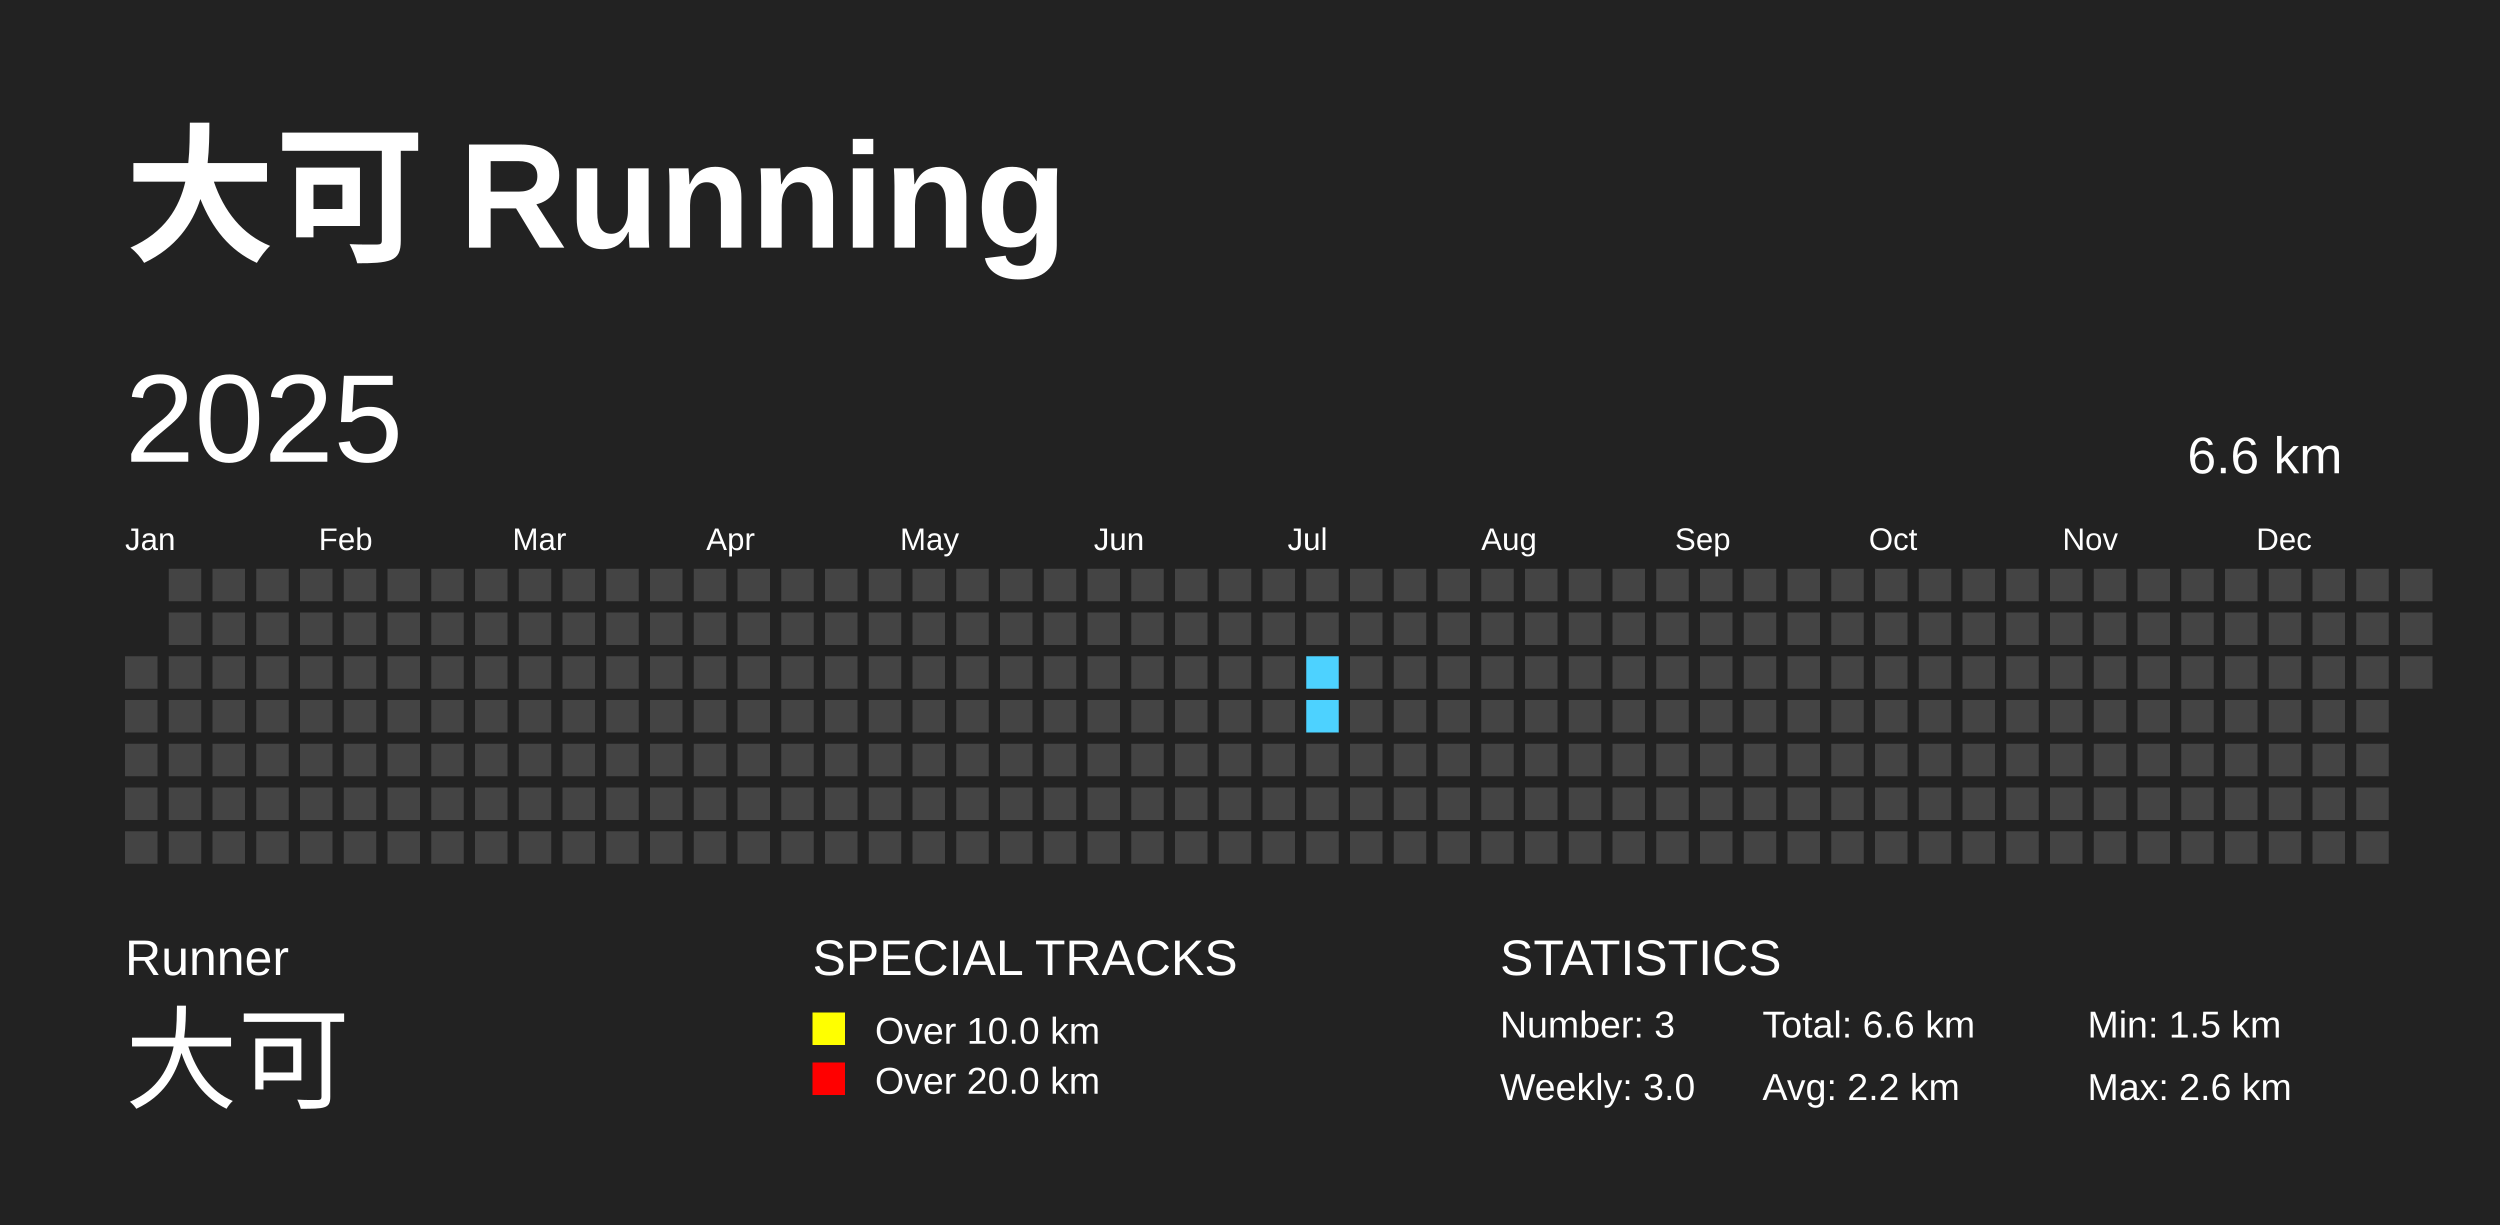
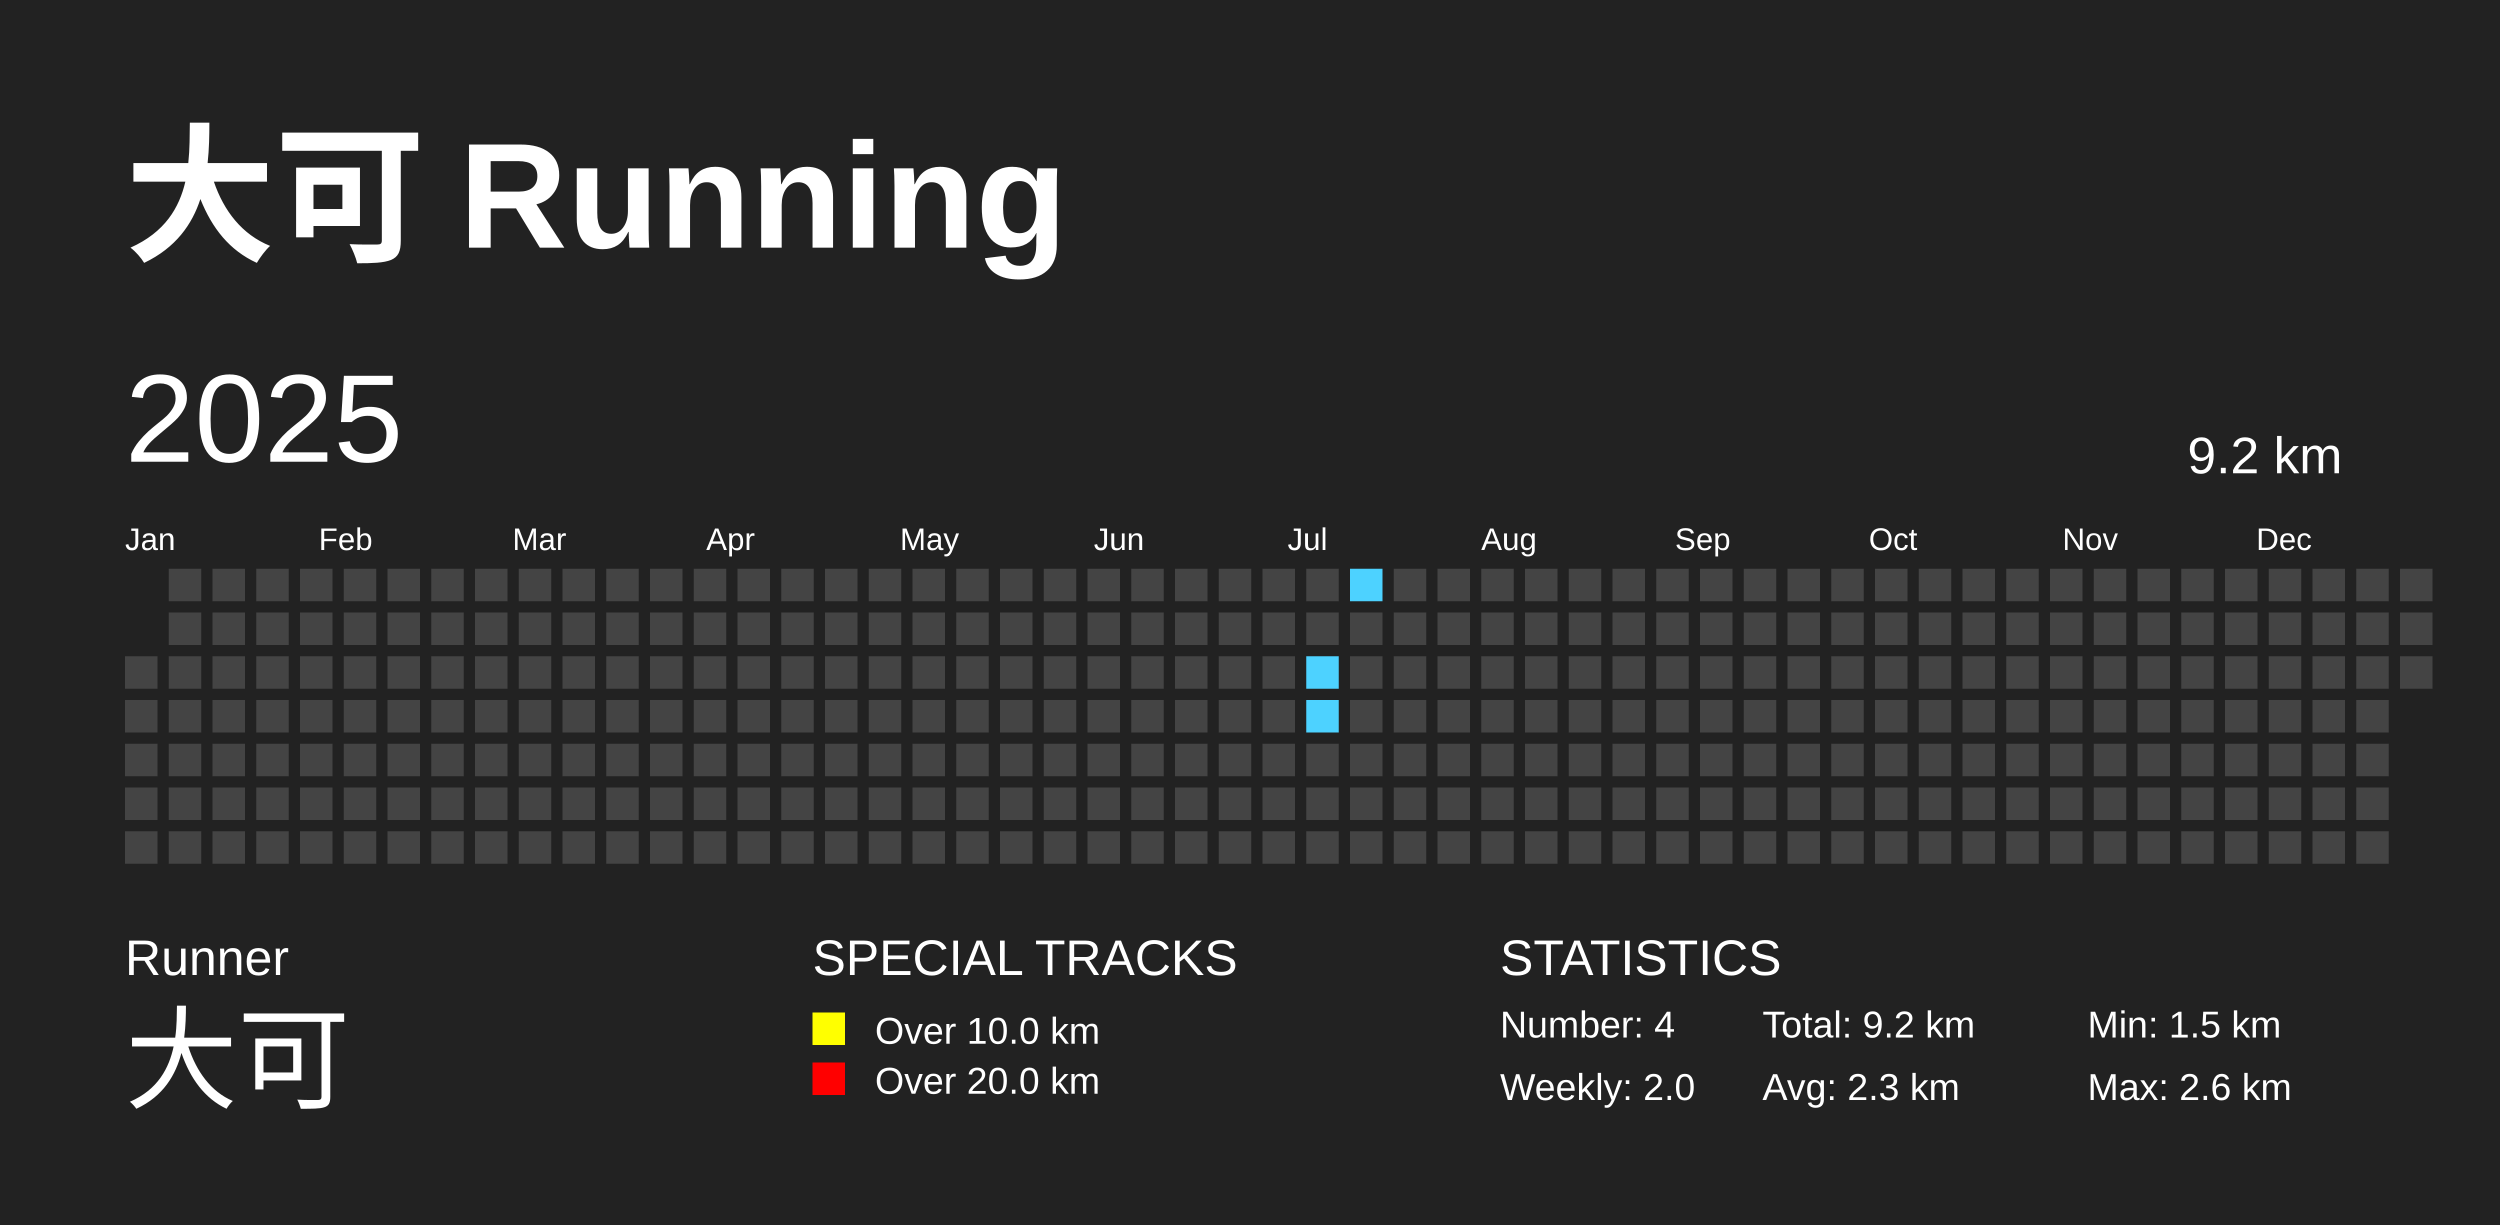
<svg xmlns="http://www.w3.org/2000/svg" baseProfile="full" height="98mm" version="1.1" viewBox="0,0,200,98" width="200mm">
  <defs />
  <rect fill="#222222" height="98" width="200" x="0" y="0" />
  <text fill="#FFFFFF" style="font-size:12px; font-family:Arial; font-weight:bold;" x="10" y="20">大可 Running</text>
  <text fill="#FFFFFF" style="font-size:4px; font-family:Arial" x="10" y="78">Runner</text>
  <text fill="#FFFFFF" style="font-size:9px; font-family:Arial" x="10" y="88">大可</text>
  <text fill="#FFFFFF" style="font-size:4px; font-family:Arial" x="65" y="78">SPECIAL TRACKS</text>
  <rect fill="yellow" height="2.6" width="2.6" x="65" y="81" />
  <text fill="#FFFFFF" style="font-size:3px; font-family:Arial" x="70" y="83.5">Over 10.0 km</text>
  <rect fill="red" height="2.6" width="2.6" x="65" y="85" />
  <text fill="#FFFFFF" style="font-size:3px; font-family:Arial" x="70" y="87.5">Over 20.0 km</text>
  <text fill="#FFFFFF" style="font-size:4px; font-family:Arial" x="120" y="78">STATISTICS</text>
-   <text fill="#FFFFFF" style="font-size:3px; font-family:Arial" x="120" y="83">Number: 3</text>
-   <text fill="#FFFFFF" style="font-size:3px; font-family:Arial" x="120" y="88">Weekly: 3.0</text>
-   <text fill="#FFFFFF" style="font-size:3px; font-family:Arial" x="141" y="83">Total: 6.6 km</text>
-   <text fill="#FFFFFF" style="font-size:3px; font-family:Arial" x="141" y="88">Avg: 2.2 km</text>
+   <text fill="#FFFFFF" style="font-size:3px; font-family:Arial" x="120" y="83">Number: 4</text>
+   <text fill="#FFFFFF" style="font-size:3px; font-family:Arial" x="120" y="88">Weekly: 2.0</text>
+   <text fill="#FFFFFF" style="font-size:3px; font-family:Arial" x="141" y="83">Total: 9.2 km</text>
+   <text fill="#FFFFFF" style="font-size:3px; font-family:Arial" x="141" y="88">Avg: 2.3 km</text>
  <text fill="#FFFFFF" style="font-size:3px; font-family:Arial" x="167" y="83">Min: 1.5 km</text>
  <text fill="#FFFFFF" style="font-size:3px; font-family:Arial" x="167" y="88">Max: 2.6 km</text>
  <text dominant-baseline="hanging" fill="#FFFFFF" style="font-size:10.0px; font-family:Arial;" x="10" y="30">2025</text>
-   <text dominant-baseline="hanging" fill="#FFFFFF" style="font-size:4.125px; font-family:Arial;" x="175" y="35">6.6 km</text>
+   <text dominant-baseline="hanging" fill="#FFFFFF" style="font-size:4.125px; font-family:Arial;" x="175" y="35">9.2 km</text>
  <text fill="#FFFFFF" style="font-size:2.5px; font-family:Arial" x="10.0" y="44">Jan</text>
  <text fill="#FFFFFF" style="font-size:2.5px; font-family:Arial" x="25.5" y="44">Feb</text>
  <text fill="#FFFFFF" style="font-size:2.5px; font-family:Arial" x="41.0" y="44">Mar</text>
  <text fill="#FFFFFF" style="font-size:2.5px; font-family:Arial" x="56.5" y="44">Apr</text>
  <text fill="#FFFFFF" style="font-size:2.5px; font-family:Arial" x="72.0" y="44">May</text>
  <text fill="#FFFFFF" style="font-size:2.5px; font-family:Arial" x="87.5" y="44">Jun</text>
  <text fill="#FFFFFF" style="font-size:2.5px; font-family:Arial" x="103.0" y="44">Jul</text>
  <text fill="#FFFFFF" style="font-size:2.5px; font-family:Arial" x="118.5" y="44">Aug</text>
  <text fill="#FFFFFF" style="font-size:2.5px; font-family:Arial" x="134.0" y="44">Sep</text>
  <text fill="#FFFFFF" style="font-size:2.5px; font-family:Arial" x="149.5" y="44">Oct</text>
  <text fill="#FFFFFF" style="font-size:2.5px; font-family:Arial" x="165.0" y="44">Nov</text>
  <text fill="#FFFFFF" style="font-size:2.5px; font-family:Arial" x="180.5" y="44">Dec</text>
  <rect fill="#444444" height="2.6" width="2.6" x="10.0" y="52.5" />
  <rect fill="#444444" height="2.6" width="2.6" x="10.0" y="56.0" />
  <rect fill="#444444" height="2.6" width="2.6" x="10.0" y="59.5" />
  <rect fill="#444444" height="2.6" width="2.6" x="10.0" y="63.0" />
  <rect fill="#444444" height="2.6" width="2.6" x="10.0" y="66.5" />
  <rect fill="#444444" height="2.6" width="2.6" x="13.5" y="45.5" />
  <rect fill="#444444" height="2.6" width="2.6" x="13.5" y="49.0" />
  <rect fill="#444444" height="2.6" width="2.6" x="13.5" y="52.5" />
  <rect fill="#444444" height="2.6" width="2.6" x="13.5" y="56.0" />
  <rect fill="#444444" height="2.6" width="2.6" x="13.5" y="59.5" />
  <rect fill="#444444" height="2.6" width="2.6" x="13.5" y="63.0" />
  <rect fill="#444444" height="2.6" width="2.6" x="13.5" y="66.5" />
  <rect fill="#444444" height="2.6" width="2.6" x="17.0" y="45.5" />
  <rect fill="#444444" height="2.6" width="2.6" x="17.0" y="49.0" />
  <rect fill="#444444" height="2.6" width="2.6" x="17.0" y="52.5" />
  <rect fill="#444444" height="2.6" width="2.6" x="17.0" y="56.0" />
  <rect fill="#444444" height="2.6" width="2.6" x="17.0" y="59.5" />
  <rect fill="#444444" height="2.6" width="2.6" x="17.0" y="63.0" />
  <rect fill="#444444" height="2.6" width="2.6" x="17.0" y="66.5" />
  <rect fill="#444444" height="2.6" width="2.6" x="20.5" y="45.5" />
  <rect fill="#444444" height="2.6" width="2.6" x="20.5" y="49.0" />
  <rect fill="#444444" height="2.6" width="2.6" x="20.5" y="52.5" />
  <rect fill="#444444" height="2.6" width="2.6" x="20.5" y="56.0" />
  <rect fill="#444444" height="2.6" width="2.6" x="20.5" y="59.5" />
  <rect fill="#444444" height="2.6" width="2.6" x="20.5" y="63.0" />
  <rect fill="#444444" height="2.6" width="2.6" x="20.5" y="66.5" />
  <rect fill="#444444" height="2.6" width="2.6" x="24.0" y="45.5" />
  <rect fill="#444444" height="2.6" width="2.6" x="24.0" y="49.0" />
  <rect fill="#444444" height="2.6" width="2.6" x="24.0" y="52.5" />
  <rect fill="#444444" height="2.6" width="2.6" x="24.0" y="56.0" />
  <rect fill="#444444" height="2.6" width="2.6" x="24.0" y="59.5" />
  <rect fill="#444444" height="2.6" width="2.6" x="24.0" y="63.0" />
  <rect fill="#444444" height="2.6" width="2.6" x="24.0" y="66.5" />
  <rect fill="#444444" height="2.6" width="2.6" x="27.5" y="45.5" />
  <rect fill="#444444" height="2.6" width="2.6" x="27.5" y="49.0" />
  <rect fill="#444444" height="2.6" width="2.6" x="27.5" y="52.5" />
  <rect fill="#444444" height="2.6" width="2.6" x="27.5" y="56.0" />
  <rect fill="#444444" height="2.6" width="2.6" x="27.5" y="59.5" />
  <rect fill="#444444" height="2.6" width="2.6" x="27.5" y="63.0" />
  <rect fill="#444444" height="2.6" width="2.6" x="27.5" y="66.5" />
  <rect fill="#444444" height="2.6" width="2.6" x="31.0" y="45.5" />
  <rect fill="#444444" height="2.6" width="2.6" x="31.0" y="49.0" />
  <rect fill="#444444" height="2.6" width="2.6" x="31.0" y="52.5" />
  <rect fill="#444444" height="2.6" width="2.6" x="31.0" y="56.0" />
  <rect fill="#444444" height="2.6" width="2.6" x="31.0" y="59.5" />
  <rect fill="#444444" height="2.6" width="2.6" x="31.0" y="63.0" />
  <rect fill="#444444" height="2.6" width="2.6" x="31.0" y="66.5" />
  <rect fill="#444444" height="2.6" width="2.6" x="34.5" y="45.5" />
  <rect fill="#444444" height="2.6" width="2.6" x="34.5" y="49.0" />
  <rect fill="#444444" height="2.6" width="2.6" x="34.5" y="52.5" />
  <rect fill="#444444" height="2.6" width="2.6" x="34.5" y="56.0" />
  <rect fill="#444444" height="2.6" width="2.6" x="34.5" y="59.5" />
  <rect fill="#444444" height="2.6" width="2.6" x="34.5" y="63.0" />
  <rect fill="#444444" height="2.6" width="2.6" x="34.5" y="66.5" />
  <rect fill="#444444" height="2.6" width="2.6" x="38.0" y="45.5" />
  <rect fill="#444444" height="2.6" width="2.6" x="38.0" y="49.0" />
  <rect fill="#444444" height="2.6" width="2.6" x="38.0" y="52.5" />
  <rect fill="#444444" height="2.6" width="2.6" x="38.0" y="56.0" />
  <rect fill="#444444" height="2.6" width="2.6" x="38.0" y="59.5" />
  <rect fill="#444444" height="2.6" width="2.6" x="38.0" y="63.0" />
  <rect fill="#444444" height="2.6" width="2.6" x="38.0" y="66.5" />
  <rect fill="#444444" height="2.6" width="2.6" x="41.5" y="45.5" />
  <rect fill="#444444" height="2.6" width="2.6" x="41.5" y="49.0" />
  <rect fill="#444444" height="2.6" width="2.6" x="41.5" y="52.5" />
  <rect fill="#444444" height="2.6" width="2.6" x="41.5" y="56.0" />
  <rect fill="#444444" height="2.6" width="2.6" x="41.5" y="59.5" />
  <rect fill="#444444" height="2.6" width="2.6" x="41.5" y="63.0" />
  <rect fill="#444444" height="2.6" width="2.6" x="41.5" y="66.5" />
  <rect fill="#444444" height="2.6" width="2.6" x="45.0" y="45.5" />
  <rect fill="#444444" height="2.6" width="2.6" x="45.0" y="49.0" />
  <rect fill="#444444" height="2.6" width="2.6" x="45.0" y="52.5" />
  <rect fill="#444444" height="2.6" width="2.6" x="45.0" y="56.0" />
  <rect fill="#444444" height="2.6" width="2.6" x="45.0" y="59.5" />
  <rect fill="#444444" height="2.6" width="2.6" x="45.0" y="63.0" />
  <rect fill="#444444" height="2.6" width="2.6" x="45.0" y="66.5" />
  <rect fill="#444444" height="2.6" width="2.6" x="48.5" y="45.5" />
  <rect fill="#444444" height="2.6" width="2.6" x="48.5" y="49.0" />
  <rect fill="#444444" height="2.6" width="2.6" x="48.5" y="52.5" />
  <rect fill="#444444" height="2.6" width="2.6" x="48.5" y="56.0" />
  <rect fill="#444444" height="2.6" width="2.6" x="48.5" y="59.5" />
  <rect fill="#444444" height="2.6" width="2.6" x="48.5" y="63.0" />
  <rect fill="#444444" height="2.6" width="2.6" x="48.5" y="66.5" />
  <rect fill="#444444" height="2.6" width="2.6" x="52.0" y="45.5" />
  <rect fill="#444444" height="2.6" width="2.6" x="52.0" y="49.0" />
  <rect fill="#444444" height="2.6" width="2.6" x="52.0" y="52.5" />
  <rect fill="#444444" height="2.6" width="2.6" x="52.0" y="56.0" />
  <rect fill="#444444" height="2.6" width="2.6" x="52.0" y="59.5" />
  <rect fill="#444444" height="2.6" width="2.6" x="52.0" y="63.0" />
  <rect fill="#444444" height="2.6" width="2.6" x="52.0" y="66.5" />
  <rect fill="#444444" height="2.6" width="2.6" x="55.5" y="45.5" />
  <rect fill="#444444" height="2.6" width="2.6" x="55.5" y="49.0" />
  <rect fill="#444444" height="2.6" width="2.6" x="55.5" y="52.5" />
  <rect fill="#444444" height="2.6" width="2.6" x="55.5" y="56.0" />
  <rect fill="#444444" height="2.6" width="2.6" x="55.5" y="59.5" />
  <rect fill="#444444" height="2.6" width="2.6" x="55.5" y="63.0" />
  <rect fill="#444444" height="2.6" width="2.6" x="55.5" y="66.5" />
  <rect fill="#444444" height="2.6" width="2.6" x="59.0" y="45.5" />
  <rect fill="#444444" height="2.6" width="2.6" x="59.0" y="49.0" />
  <rect fill="#444444" height="2.6" width="2.6" x="59.0" y="52.5" />
  <rect fill="#444444" height="2.6" width="2.6" x="59.0" y="56.0" />
  <rect fill="#444444" height="2.6" width="2.6" x="59.0" y="59.5" />
  <rect fill="#444444" height="2.6" width="2.6" x="59.0" y="63.0" />
  <rect fill="#444444" height="2.6" width="2.6" x="59.0" y="66.5" />
  <rect fill="#444444" height="2.6" width="2.6" x="62.5" y="45.5" />
  <rect fill="#444444" height="2.6" width="2.6" x="62.5" y="49.0" />
  <rect fill="#444444" height="2.6" width="2.6" x="62.5" y="52.5" />
  <rect fill="#444444" height="2.6" width="2.6" x="62.5" y="56.0" />
  <rect fill="#444444" height="2.6" width="2.6" x="62.5" y="59.5" />
  <rect fill="#444444" height="2.6" width="2.6" x="62.5" y="63.0" />
  <rect fill="#444444" height="2.6" width="2.6" x="62.5" y="66.5" />
  <rect fill="#444444" height="2.6" width="2.6" x="66.0" y="45.5" />
  <rect fill="#444444" height="2.6" width="2.6" x="66.0" y="49.0" />
  <rect fill="#444444" height="2.6" width="2.6" x="66.0" y="52.5" />
  <rect fill="#444444" height="2.6" width="2.6" x="66.0" y="56.0" />
  <rect fill="#444444" height="2.6" width="2.6" x="66.0" y="59.5" />
  <rect fill="#444444" height="2.6" width="2.6" x="66.0" y="63.0" />
  <rect fill="#444444" height="2.6" width="2.6" x="66.0" y="66.5" />
  <rect fill="#444444" height="2.6" width="2.6" x="69.5" y="45.5" />
  <rect fill="#444444" height="2.6" width="2.6" x="69.5" y="49.0" />
  <rect fill="#444444" height="2.6" width="2.6" x="69.5" y="52.5" />
  <rect fill="#444444" height="2.6" width="2.6" x="69.5" y="56.0" />
  <rect fill="#444444" height="2.6" width="2.6" x="69.5" y="59.5" />
  <rect fill="#444444" height="2.6" width="2.6" x="69.5" y="63.0" />
  <rect fill="#444444" height="2.6" width="2.6" x="69.5" y="66.5" />
  <rect fill="#444444" height="2.6" width="2.6" x="73.0" y="45.5" />
  <rect fill="#444444" height="2.6" width="2.6" x="73.0" y="49.0" />
  <rect fill="#444444" height="2.6" width="2.6" x="73.0" y="52.5" />
  <rect fill="#444444" height="2.6" width="2.6" x="73.0" y="56.0" />
  <rect fill="#444444" height="2.6" width="2.6" x="73.0" y="59.5" />
  <rect fill="#444444" height="2.6" width="2.6" x="73.0" y="63.0" />
  <rect fill="#444444" height="2.6" width="2.6" x="73.0" y="66.5" />
  <rect fill="#444444" height="2.6" width="2.6" x="76.5" y="45.5" />
  <rect fill="#444444" height="2.6" width="2.6" x="76.5" y="49.0" />
  <rect fill="#444444" height="2.6" width="2.6" x="76.5" y="52.5" />
  <rect fill="#444444" height="2.6" width="2.6" x="76.5" y="56.0" />
  <rect fill="#444444" height="2.6" width="2.6" x="76.5" y="59.5" />
  <rect fill="#444444" height="2.6" width="2.6" x="76.5" y="63.0" />
  <rect fill="#444444" height="2.6" width="2.6" x="76.5" y="66.5" />
  <rect fill="#444444" height="2.6" width="2.6" x="80.0" y="45.5" />
  <rect fill="#444444" height="2.6" width="2.6" x="80.0" y="49.0" />
  <rect fill="#444444" height="2.6" width="2.6" x="80.0" y="52.5" />
  <rect fill="#444444" height="2.6" width="2.6" x="80.0" y="56.0" />
  <rect fill="#444444" height="2.6" width="2.6" x="80.0" y="59.5" />
  <rect fill="#444444" height="2.6" width="2.6" x="80.0" y="63.0" />
  <rect fill="#444444" height="2.6" width="2.6" x="80.0" y="66.5" />
  <rect fill="#444444" height="2.6" width="2.6" x="83.5" y="45.5" />
  <rect fill="#444444" height="2.6" width="2.6" x="83.5" y="49.0" />
  <rect fill="#444444" height="2.6" width="2.6" x="83.5" y="52.5" />
  <rect fill="#444444" height="2.6" width="2.6" x="83.5" y="56.0" />
  <rect fill="#444444" height="2.6" width="2.6" x="83.5" y="59.5" />
  <rect fill="#444444" height="2.6" width="2.6" x="83.5" y="63.0" />
  <rect fill="#444444" height="2.6" width="2.6" x="83.5" y="66.5" />
  <rect fill="#444444" height="2.6" width="2.6" x="87.0" y="45.5" />
  <rect fill="#444444" height="2.6" width="2.6" x="87.0" y="49.0" />
  <rect fill="#444444" height="2.6" width="2.6" x="87.0" y="52.5" />
  <rect fill="#444444" height="2.6" width="2.6" x="87.0" y="56.0" />
  <rect fill="#444444" height="2.6" width="2.6" x="87.0" y="59.5" />
  <rect fill="#444444" height="2.6" width="2.6" x="87.0" y="63.0" />
  <rect fill="#444444" height="2.6" width="2.6" x="87.0" y="66.5" />
  <rect fill="#444444" height="2.6" width="2.6" x="90.5" y="45.5" />
  <rect fill="#444444" height="2.6" width="2.6" x="90.5" y="49.0" />
  <rect fill="#444444" height="2.6" width="2.6" x="90.5" y="52.5" />
  <rect fill="#444444" height="2.6" width="2.6" x="90.5" y="56.0" />
  <rect fill="#444444" height="2.6" width="2.6" x="90.5" y="59.5" />
  <rect fill="#444444" height="2.6" width="2.6" x="90.5" y="63.0" />
  <rect fill="#444444" height="2.6" width="2.6" x="90.5" y="66.5" />
  <rect fill="#444444" height="2.6" width="2.6" x="94.0" y="45.5" />
  <rect fill="#444444" height="2.6" width="2.6" x="94.0" y="49.0" />
  <rect fill="#444444" height="2.6" width="2.6" x="94.0" y="52.5" />
  <rect fill="#444444" height="2.6" width="2.6" x="94.0" y="56.0" />
  <rect fill="#444444" height="2.6" width="2.6" x="94.0" y="59.5" />
  <rect fill="#444444" height="2.6" width="2.6" x="94.0" y="63.0" />
  <rect fill="#444444" height="2.6" width="2.6" x="94.0" y="66.5" />
  <rect fill="#444444" height="2.6" width="2.6" x="97.5" y="45.5" />
  <rect fill="#444444" height="2.6" width="2.6" x="97.5" y="49.0" />
  <rect fill="#444444" height="2.6" width="2.6" x="97.5" y="52.5" />
  <rect fill="#444444" height="2.6" width="2.6" x="97.5" y="56.0" />
  <rect fill="#444444" height="2.6" width="2.6" x="97.5" y="59.5" />
  <rect fill="#444444" height="2.6" width="2.6" x="97.5" y="63.0" />
  <rect fill="#444444" height="2.6" width="2.6" x="97.5" y="66.5" />
  <rect fill="#444444" height="2.6" width="2.6" x="101.0" y="45.5" />
  <rect fill="#444444" height="2.6" width="2.6" x="101.0" y="49.0" />
  <rect fill="#444444" height="2.6" width="2.6" x="101.0" y="52.5" />
  <rect fill="#444444" height="2.6" width="2.6" x="101.0" y="56.0" />
  <rect fill="#444444" height="2.6" width="2.6" x="101.0" y="59.5" />
  <rect fill="#444444" height="2.6" width="2.6" x="101.0" y="63.0" />
  <rect fill="#444444" height="2.6" width="2.6" x="101.0" y="66.5" />
  <rect fill="#444444" height="2.6" width="2.6" x="104.5" y="45.5" />
  <rect fill="#444444" height="2.6" width="2.6" x="104.5" y="49.0" />
  <rect fill="#4DD2FF" height="2.6" width="2.6" x="104.5" y="52.5" />
  <rect fill="#4DD2FF" height="2.6" width="2.6" x="104.5" y="56.0" />
  <rect fill="#444444" height="2.6" width="2.6" x="104.5" y="59.5" />
  <rect fill="#444444" height="2.6" width="2.6" x="104.5" y="63.0" />
  <rect fill="#444444" height="2.6" width="2.6" x="104.5" y="66.5" />
-   <rect fill="#444444" height="2.6" width="2.6" x="108.0" y="45.5" />
+   <rect fill="#4DD2FF" height="2.6" width="2.6" x="108.0" y="45.5" />
  <rect fill="#444444" height="2.6" width="2.6" x="108.0" y="49.0" />
  <rect fill="#444444" height="2.6" width="2.6" x="108.0" y="52.5" />
  <rect fill="#444444" height="2.6" width="2.6" x="108.0" y="56.0" />
  <rect fill="#444444" height="2.6" width="2.6" x="108.0" y="59.5" />
  <rect fill="#444444" height="2.6" width="2.6" x="108.0" y="63.0" />
  <rect fill="#444444" height="2.6" width="2.6" x="108.0" y="66.5" />
  <rect fill="#444444" height="2.6" width="2.6" x="111.5" y="45.5" />
  <rect fill="#444444" height="2.6" width="2.6" x="111.5" y="49.0" />
  <rect fill="#444444" height="2.6" width="2.6" x="111.5" y="52.5" />
  <rect fill="#444444" height="2.6" width="2.6" x="111.5" y="56.0" />
  <rect fill="#444444" height="2.6" width="2.6" x="111.5" y="59.5" />
  <rect fill="#444444" height="2.6" width="2.6" x="111.5" y="63.0" />
  <rect fill="#444444" height="2.6" width="2.6" x="111.5" y="66.5" />
  <rect fill="#444444" height="2.6" width="2.6" x="115.0" y="45.5" />
  <rect fill="#444444" height="2.6" width="2.6" x="115.0" y="49.0" />
  <rect fill="#444444" height="2.6" width="2.6" x="115.0" y="52.5" />
  <rect fill="#444444" height="2.6" width="2.6" x="115.0" y="56.0" />
  <rect fill="#444444" height="2.6" width="2.6" x="115.0" y="59.5" />
  <rect fill="#444444" height="2.6" width="2.6" x="115.0" y="63.0" />
  <rect fill="#444444" height="2.6" width="2.6" x="115.0" y="66.5" />
  <rect fill="#444444" height="2.6" width="2.6" x="118.5" y="45.5" />
  <rect fill="#444444" height="2.6" width="2.6" x="118.5" y="49.0" />
  <rect fill="#444444" height="2.6" width="2.6" x="118.5" y="52.5" />
  <rect fill="#444444" height="2.6" width="2.6" x="118.5" y="56.0" />
  <rect fill="#444444" height="2.6" width="2.6" x="118.5" y="59.5" />
  <rect fill="#444444" height="2.6" width="2.6" x="118.5" y="63.0" />
  <rect fill="#444444" height="2.6" width="2.6" x="118.5" y="66.5" />
  <rect fill="#444444" height="2.6" width="2.6" x="122.0" y="45.5" />
  <rect fill="#444444" height="2.6" width="2.6" x="122.0" y="49.0" />
  <rect fill="#444444" height="2.6" width="2.6" x="122.0" y="52.5" />
  <rect fill="#444444" height="2.6" width="2.6" x="122.0" y="56.0" />
  <rect fill="#444444" height="2.6" width="2.6" x="122.0" y="59.5" />
  <rect fill="#444444" height="2.6" width="2.6" x="122.0" y="63.0" />
  <rect fill="#444444" height="2.6" width="2.6" x="122.0" y="66.5" />
  <rect fill="#444444" height="2.6" width="2.6" x="125.5" y="45.5" />
  <rect fill="#444444" height="2.6" width="2.6" x="125.5" y="49.0" />
  <rect fill="#444444" height="2.6" width="2.6" x="125.5" y="52.5" />
  <rect fill="#444444" height="2.6" width="2.6" x="125.5" y="56.0" />
  <rect fill="#444444" height="2.6" width="2.6" x="125.5" y="59.5" />
  <rect fill="#444444" height="2.6" width="2.6" x="125.5" y="63.0" />
  <rect fill="#444444" height="2.6" width="2.6" x="125.5" y="66.5" />
  <rect fill="#444444" height="2.6" width="2.6" x="129.0" y="45.5" />
  <rect fill="#444444" height="2.6" width="2.6" x="129.0" y="49.0" />
  <rect fill="#444444" height="2.6" width="2.6" x="129.0" y="52.5" />
  <rect fill="#444444" height="2.6" width="2.6" x="129.0" y="56.0" />
  <rect fill="#444444" height="2.6" width="2.6" x="129.0" y="59.5" />
  <rect fill="#444444" height="2.6" width="2.6" x="129.0" y="63.0" />
  <rect fill="#444444" height="2.6" width="2.6" x="129.0" y="66.5" />
  <rect fill="#444444" height="2.6" width="2.6" x="132.5" y="45.5" />
  <rect fill="#444444" height="2.6" width="2.6" x="132.5" y="49.0" />
  <rect fill="#444444" height="2.6" width="2.6" x="132.5" y="52.5" />
  <rect fill="#444444" height="2.6" width="2.6" x="132.5" y="56.0" />
  <rect fill="#444444" height="2.6" width="2.6" x="132.5" y="59.5" />
  <rect fill="#444444" height="2.6" width="2.6" x="132.5" y="63.0" />
  <rect fill="#444444" height="2.6" width="2.6" x="132.5" y="66.5" />
  <rect fill="#444444" height="2.6" width="2.6" x="136.0" y="45.5" />
  <rect fill="#444444" height="2.6" width="2.6" x="136.0" y="49.0" />
  <rect fill="#444444" height="2.6" width="2.6" x="136.0" y="52.5" />
  <rect fill="#444444" height="2.6" width="2.6" x="136.0" y="56.0" />
  <rect fill="#444444" height="2.6" width="2.6" x="136.0" y="59.5" />
  <rect fill="#444444" height="2.6" width="2.6" x="136.0" y="63.0" />
  <rect fill="#444444" height="2.6" width="2.6" x="136.0" y="66.5" />
  <rect fill="#444444" height="2.6" width="2.6" x="139.5" y="45.5" />
  <rect fill="#444444" height="2.6" width="2.6" x="139.5" y="49.0" />
  <rect fill="#444444" height="2.6" width="2.6" x="139.5" y="52.5" />
  <rect fill="#444444" height="2.6" width="2.6" x="139.5" y="56.0" />
  <rect fill="#444444" height="2.6" width="2.6" x="139.5" y="59.5" />
  <rect fill="#444444" height="2.6" width="2.6" x="139.5" y="63.0" />
  <rect fill="#444444" height="2.6" width="2.6" x="139.5" y="66.5" />
  <rect fill="#444444" height="2.6" width="2.6" x="143.0" y="45.5" />
  <rect fill="#444444" height="2.6" width="2.6" x="143.0" y="49.0" />
  <rect fill="#444444" height="2.6" width="2.6" x="143.0" y="52.5" />
  <rect fill="#444444" height="2.6" width="2.6" x="143.0" y="56.0" />
  <rect fill="#444444" height="2.6" width="2.6" x="143.0" y="59.5" />
  <rect fill="#444444" height="2.6" width="2.6" x="143.0" y="63.0" />
  <rect fill="#444444" height="2.6" width="2.6" x="143.0" y="66.5" />
  <rect fill="#444444" height="2.6" width="2.6" x="146.5" y="45.5" />
  <rect fill="#444444" height="2.6" width="2.6" x="146.5" y="49.0" />
  <rect fill="#444444" height="2.6" width="2.6" x="146.5" y="52.5" />
  <rect fill="#444444" height="2.6" width="2.6" x="146.5" y="56.0" />
  <rect fill="#444444" height="2.6" width="2.6" x="146.5" y="59.5" />
  <rect fill="#444444" height="2.6" width="2.6" x="146.5" y="63.0" />
  <rect fill="#444444" height="2.6" width="2.6" x="146.5" y="66.5" />
  <rect fill="#444444" height="2.6" width="2.6" x="150.0" y="45.5" />
  <rect fill="#444444" height="2.6" width="2.6" x="150.0" y="49.0" />
  <rect fill="#444444" height="2.6" width="2.6" x="150.0" y="52.5" />
  <rect fill="#444444" height="2.6" width="2.6" x="150.0" y="56.0" />
  <rect fill="#444444" height="2.6" width="2.6" x="150.0" y="59.5" />
  <rect fill="#444444" height="2.6" width="2.6" x="150.0" y="63.0" />
  <rect fill="#444444" height="2.6" width="2.6" x="150.0" y="66.5" />
  <rect fill="#444444" height="2.6" width="2.6" x="153.5" y="45.5" />
  <rect fill="#444444" height="2.6" width="2.6" x="153.5" y="49.0" />
  <rect fill="#444444" height="2.6" width="2.6" x="153.5" y="52.5" />
  <rect fill="#444444" height="2.6" width="2.6" x="153.5" y="56.0" />
  <rect fill="#444444" height="2.6" width="2.6" x="153.5" y="59.5" />
  <rect fill="#444444" height="2.6" width="2.6" x="153.5" y="63.0" />
  <rect fill="#444444" height="2.6" width="2.6" x="153.5" y="66.5" />
  <rect fill="#444444" height="2.6" width="2.6" x="157.0" y="45.5" />
  <rect fill="#444444" height="2.6" width="2.6" x="157.0" y="49.0" />
  <rect fill="#444444" height="2.6" width="2.6" x="157.0" y="52.5" />
  <rect fill="#444444" height="2.6" width="2.6" x="157.0" y="56.0" />
  <rect fill="#444444" height="2.6" width="2.6" x="157.0" y="59.5" />
  <rect fill="#444444" height="2.6" width="2.6" x="157.0" y="63.0" />
  <rect fill="#444444" height="2.6" width="2.6" x="157.0" y="66.5" />
  <rect fill="#444444" height="2.6" width="2.6" x="160.5" y="45.5" />
  <rect fill="#444444" height="2.6" width="2.6" x="160.5" y="49.0" />
  <rect fill="#444444" height="2.6" width="2.6" x="160.5" y="52.5" />
  <rect fill="#444444" height="2.6" width="2.6" x="160.5" y="56.0" />
  <rect fill="#444444" height="2.6" width="2.6" x="160.5" y="59.5" />
  <rect fill="#444444" height="2.6" width="2.6" x="160.5" y="63.0" />
  <rect fill="#444444" height="2.6" width="2.6" x="160.5" y="66.5" />
  <rect fill="#444444" height="2.6" width="2.6" x="164.0" y="45.5" />
  <rect fill="#444444" height="2.6" width="2.6" x="164.0" y="49.0" />
  <rect fill="#444444" height="2.6" width="2.6" x="164.0" y="52.5" />
  <rect fill="#444444" height="2.6" width="2.6" x="164.0" y="56.0" />
  <rect fill="#444444" height="2.6" width="2.6" x="164.0" y="59.5" />
  <rect fill="#444444" height="2.6" width="2.6" x="164.0" y="63.0" />
  <rect fill="#444444" height="2.6" width="2.6" x="164.0" y="66.5" />
  <rect fill="#444444" height="2.6" width="2.6" x="167.5" y="45.5" />
  <rect fill="#444444" height="2.6" width="2.6" x="167.5" y="49.0" />
  <rect fill="#444444" height="2.6" width="2.6" x="167.5" y="52.5" />
  <rect fill="#444444" height="2.6" width="2.6" x="167.5" y="56.0" />
  <rect fill="#444444" height="2.6" width="2.6" x="167.5" y="59.5" />
  <rect fill="#444444" height="2.6" width="2.6" x="167.5" y="63.0" />
  <rect fill="#444444" height="2.6" width="2.6" x="167.5" y="66.5" />
  <rect fill="#444444" height="2.6" width="2.6" x="171.0" y="45.5" />
  <rect fill="#444444" height="2.6" width="2.6" x="171.0" y="49.0" />
  <rect fill="#444444" height="2.6" width="2.6" x="171.0" y="52.5" />
  <rect fill="#444444" height="2.6" width="2.6" x="171.0" y="56.0" />
  <rect fill="#444444" height="2.6" width="2.6" x="171.0" y="59.5" />
  <rect fill="#444444" height="2.6" width="2.6" x="171.0" y="63.0" />
  <rect fill="#444444" height="2.6" width="2.6" x="171.0" y="66.5" />
  <rect fill="#444444" height="2.6" width="2.6" x="174.5" y="45.5" />
  <rect fill="#444444" height="2.6" width="2.6" x="174.5" y="49.0" />
  <rect fill="#444444" height="2.6" width="2.6" x="174.5" y="52.5" />
  <rect fill="#444444" height="2.6" width="2.6" x="174.5" y="56.0" />
  <rect fill="#444444" height="2.6" width="2.6" x="174.5" y="59.5" />
  <rect fill="#444444" height="2.6" width="2.6" x="174.5" y="63.0" />
  <rect fill="#444444" height="2.6" width="2.6" x="174.5" y="66.5" />
  <rect fill="#444444" height="2.6" width="2.6" x="178.0" y="45.5" />
  <rect fill="#444444" height="2.6" width="2.6" x="178.0" y="49.0" />
  <rect fill="#444444" height="2.6" width="2.6" x="178.0" y="52.5" />
  <rect fill="#444444" height="2.6" width="2.6" x="178.0" y="56.0" />
  <rect fill="#444444" height="2.6" width="2.6" x="178.0" y="59.5" />
  <rect fill="#444444" height="2.6" width="2.6" x="178.0" y="63.0" />
  <rect fill="#444444" height="2.6" width="2.6" x="178.0" y="66.5" />
  <rect fill="#444444" height="2.6" width="2.6" x="181.5" y="45.5" />
  <rect fill="#444444" height="2.6" width="2.6" x="181.5" y="49.0" />
  <rect fill="#444444" height="2.6" width="2.6" x="181.5" y="52.5" />
  <rect fill="#444444" height="2.6" width="2.6" x="181.5" y="56.0" />
  <rect fill="#444444" height="2.6" width="2.6" x="181.5" y="59.5" />
  <rect fill="#444444" height="2.6" width="2.6" x="181.5" y="63.0" />
  <rect fill="#444444" height="2.6" width="2.6" x="181.5" y="66.5" />
  <rect fill="#444444" height="2.6" width="2.6" x="185.0" y="45.5" />
  <rect fill="#444444" height="2.6" width="2.6" x="185.0" y="49.0" />
  <rect fill="#444444" height="2.6" width="2.6" x="185.0" y="52.5" />
  <rect fill="#444444" height="2.6" width="2.6" x="185.0" y="56.0" />
  <rect fill="#444444" height="2.6" width="2.6" x="185.0" y="59.5" />
  <rect fill="#444444" height="2.6" width="2.6" x="185.0" y="63.0" />
  <rect fill="#444444" height="2.6" width="2.6" x="185.0" y="66.5" />
  <rect fill="#444444" height="2.6" width="2.6" x="188.5" y="45.5" />
  <rect fill="#444444" height="2.6" width="2.6" x="188.5" y="49.0" />
  <rect fill="#444444" height="2.6" width="2.6" x="188.5" y="52.5" />
  <rect fill="#444444" height="2.6" width="2.6" x="188.5" y="56.0" />
  <rect fill="#444444" height="2.6" width="2.6" x="188.5" y="59.5" />
  <rect fill="#444444" height="2.6" width="2.6" x="188.5" y="63.0" />
  <rect fill="#444444" height="2.6" width="2.6" x="188.5" y="66.5" />
  <rect fill="#444444" height="2.6" width="2.6" x="192.0" y="45.5" />
  <rect fill="#444444" height="2.6" width="2.6" x="192.0" y="49.0" />
  <rect fill="#444444" height="2.6" width="2.6" x="192.0" y="52.5" />
</svg>
